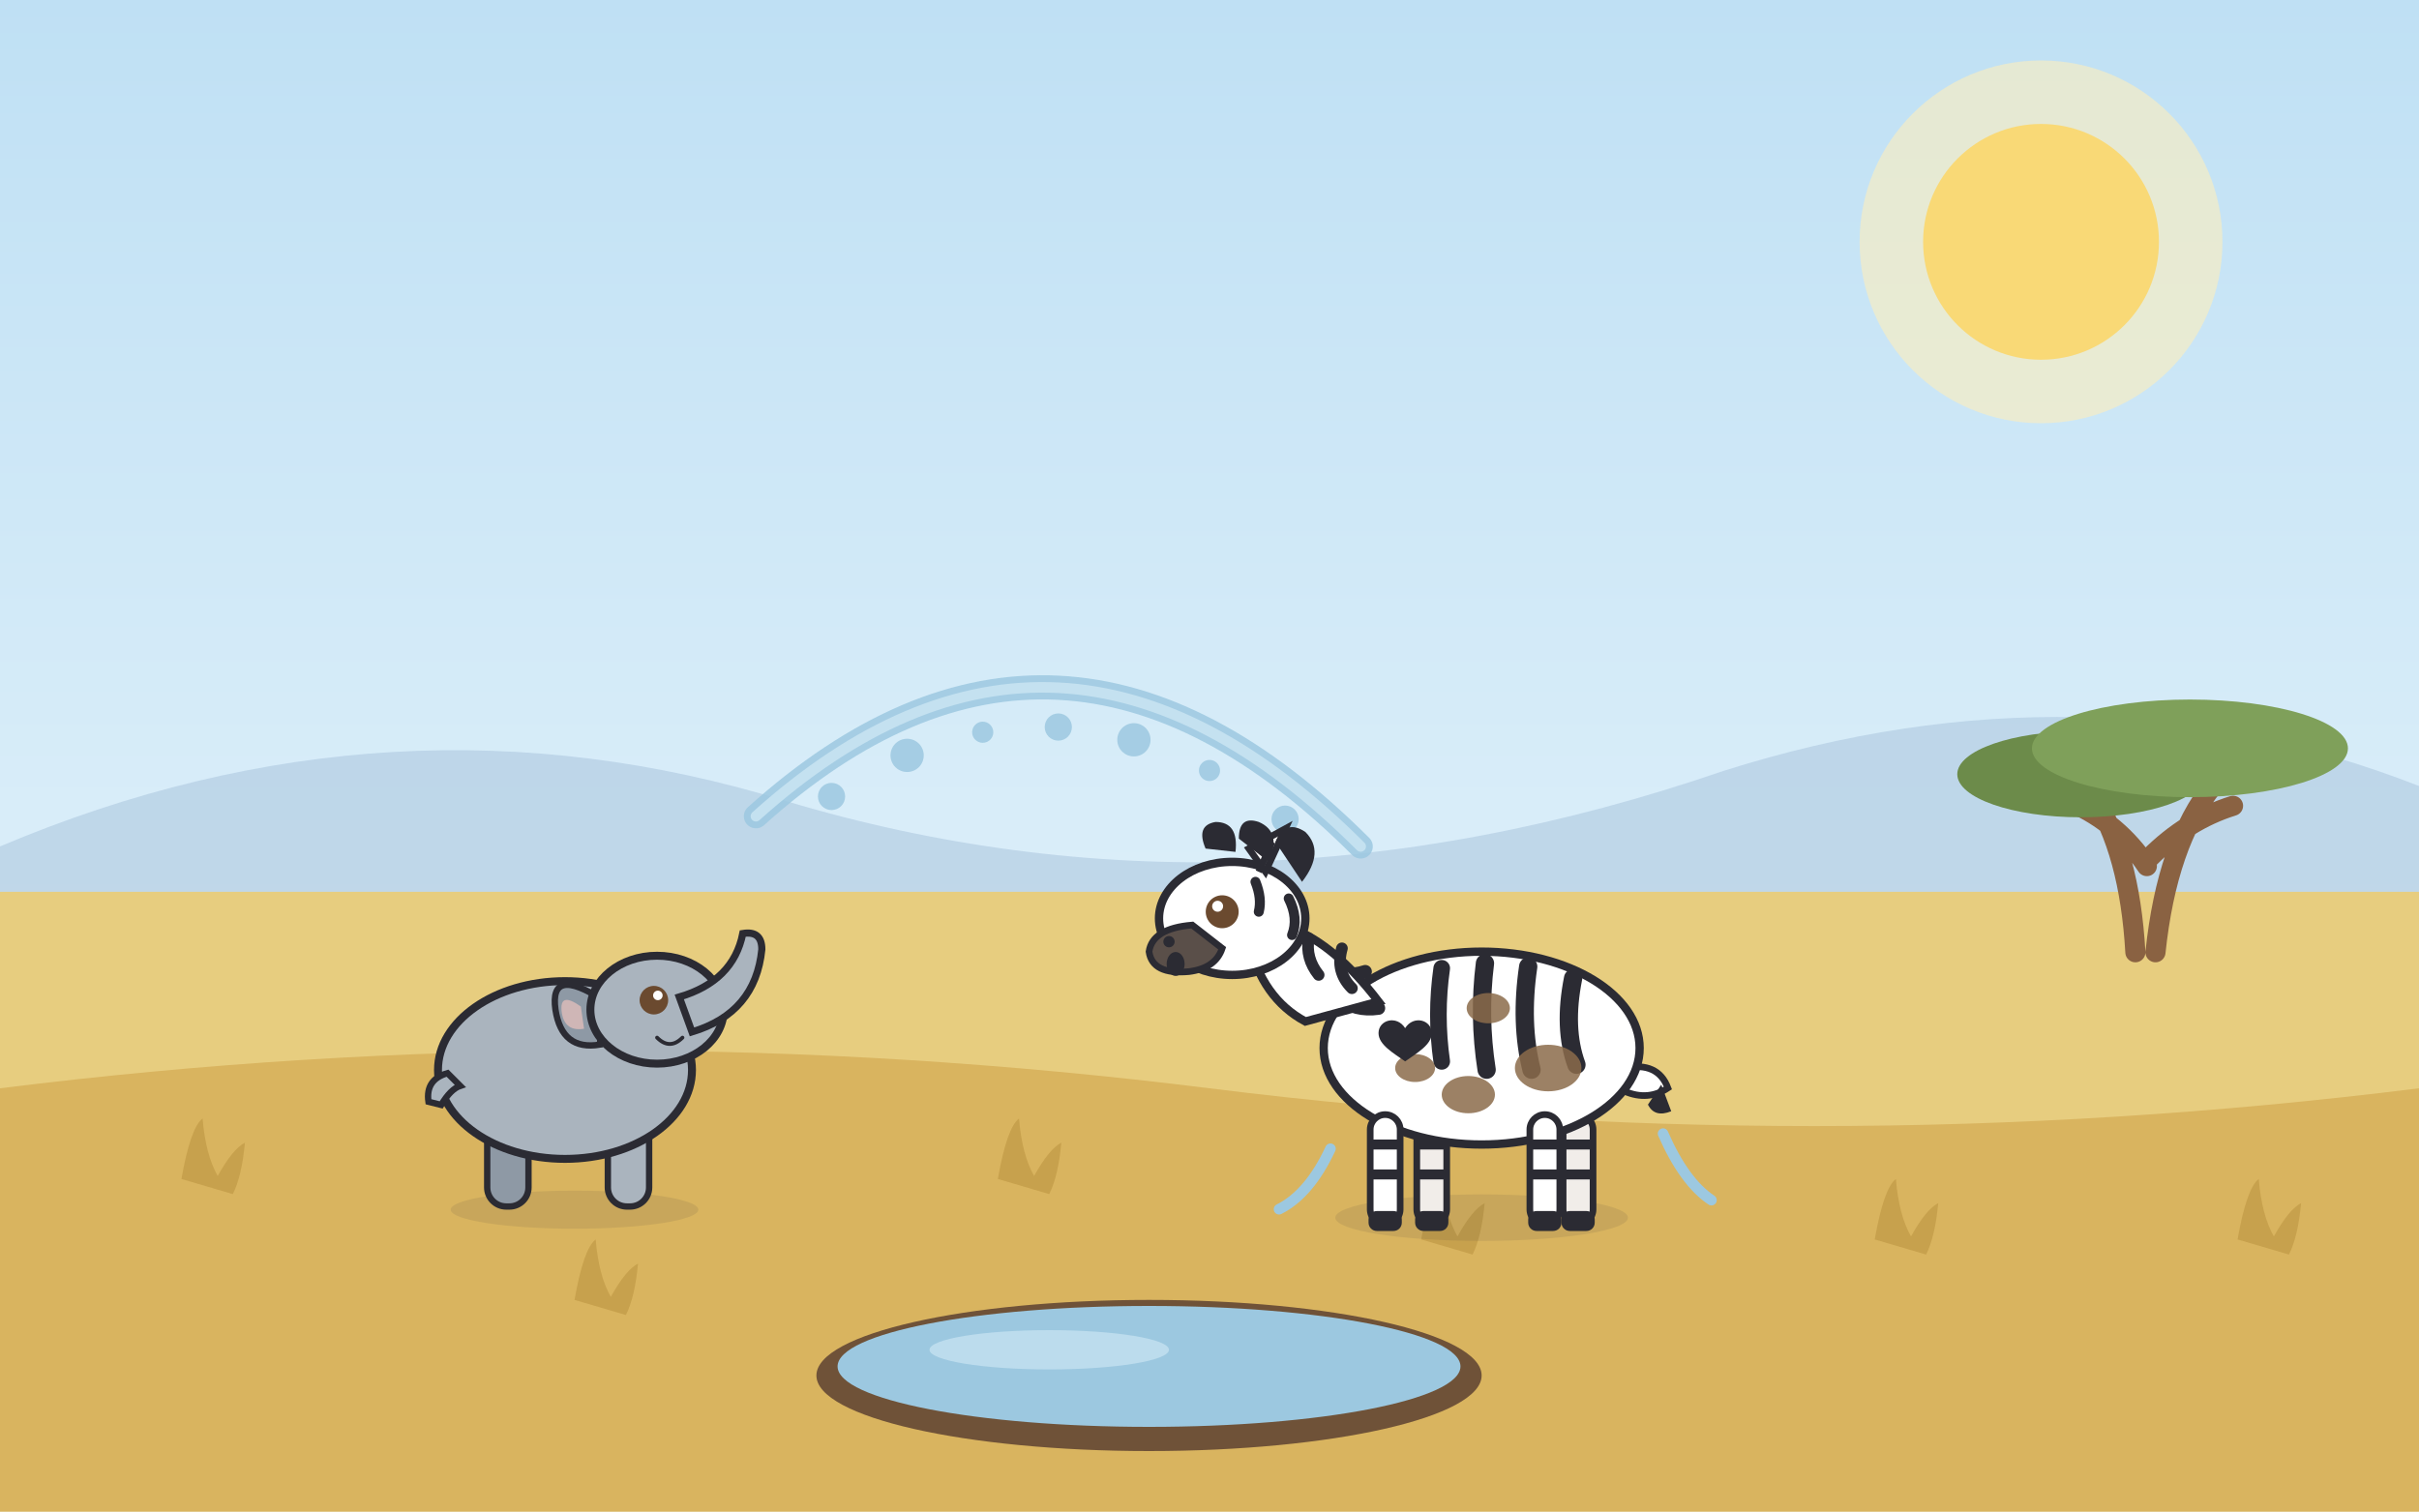
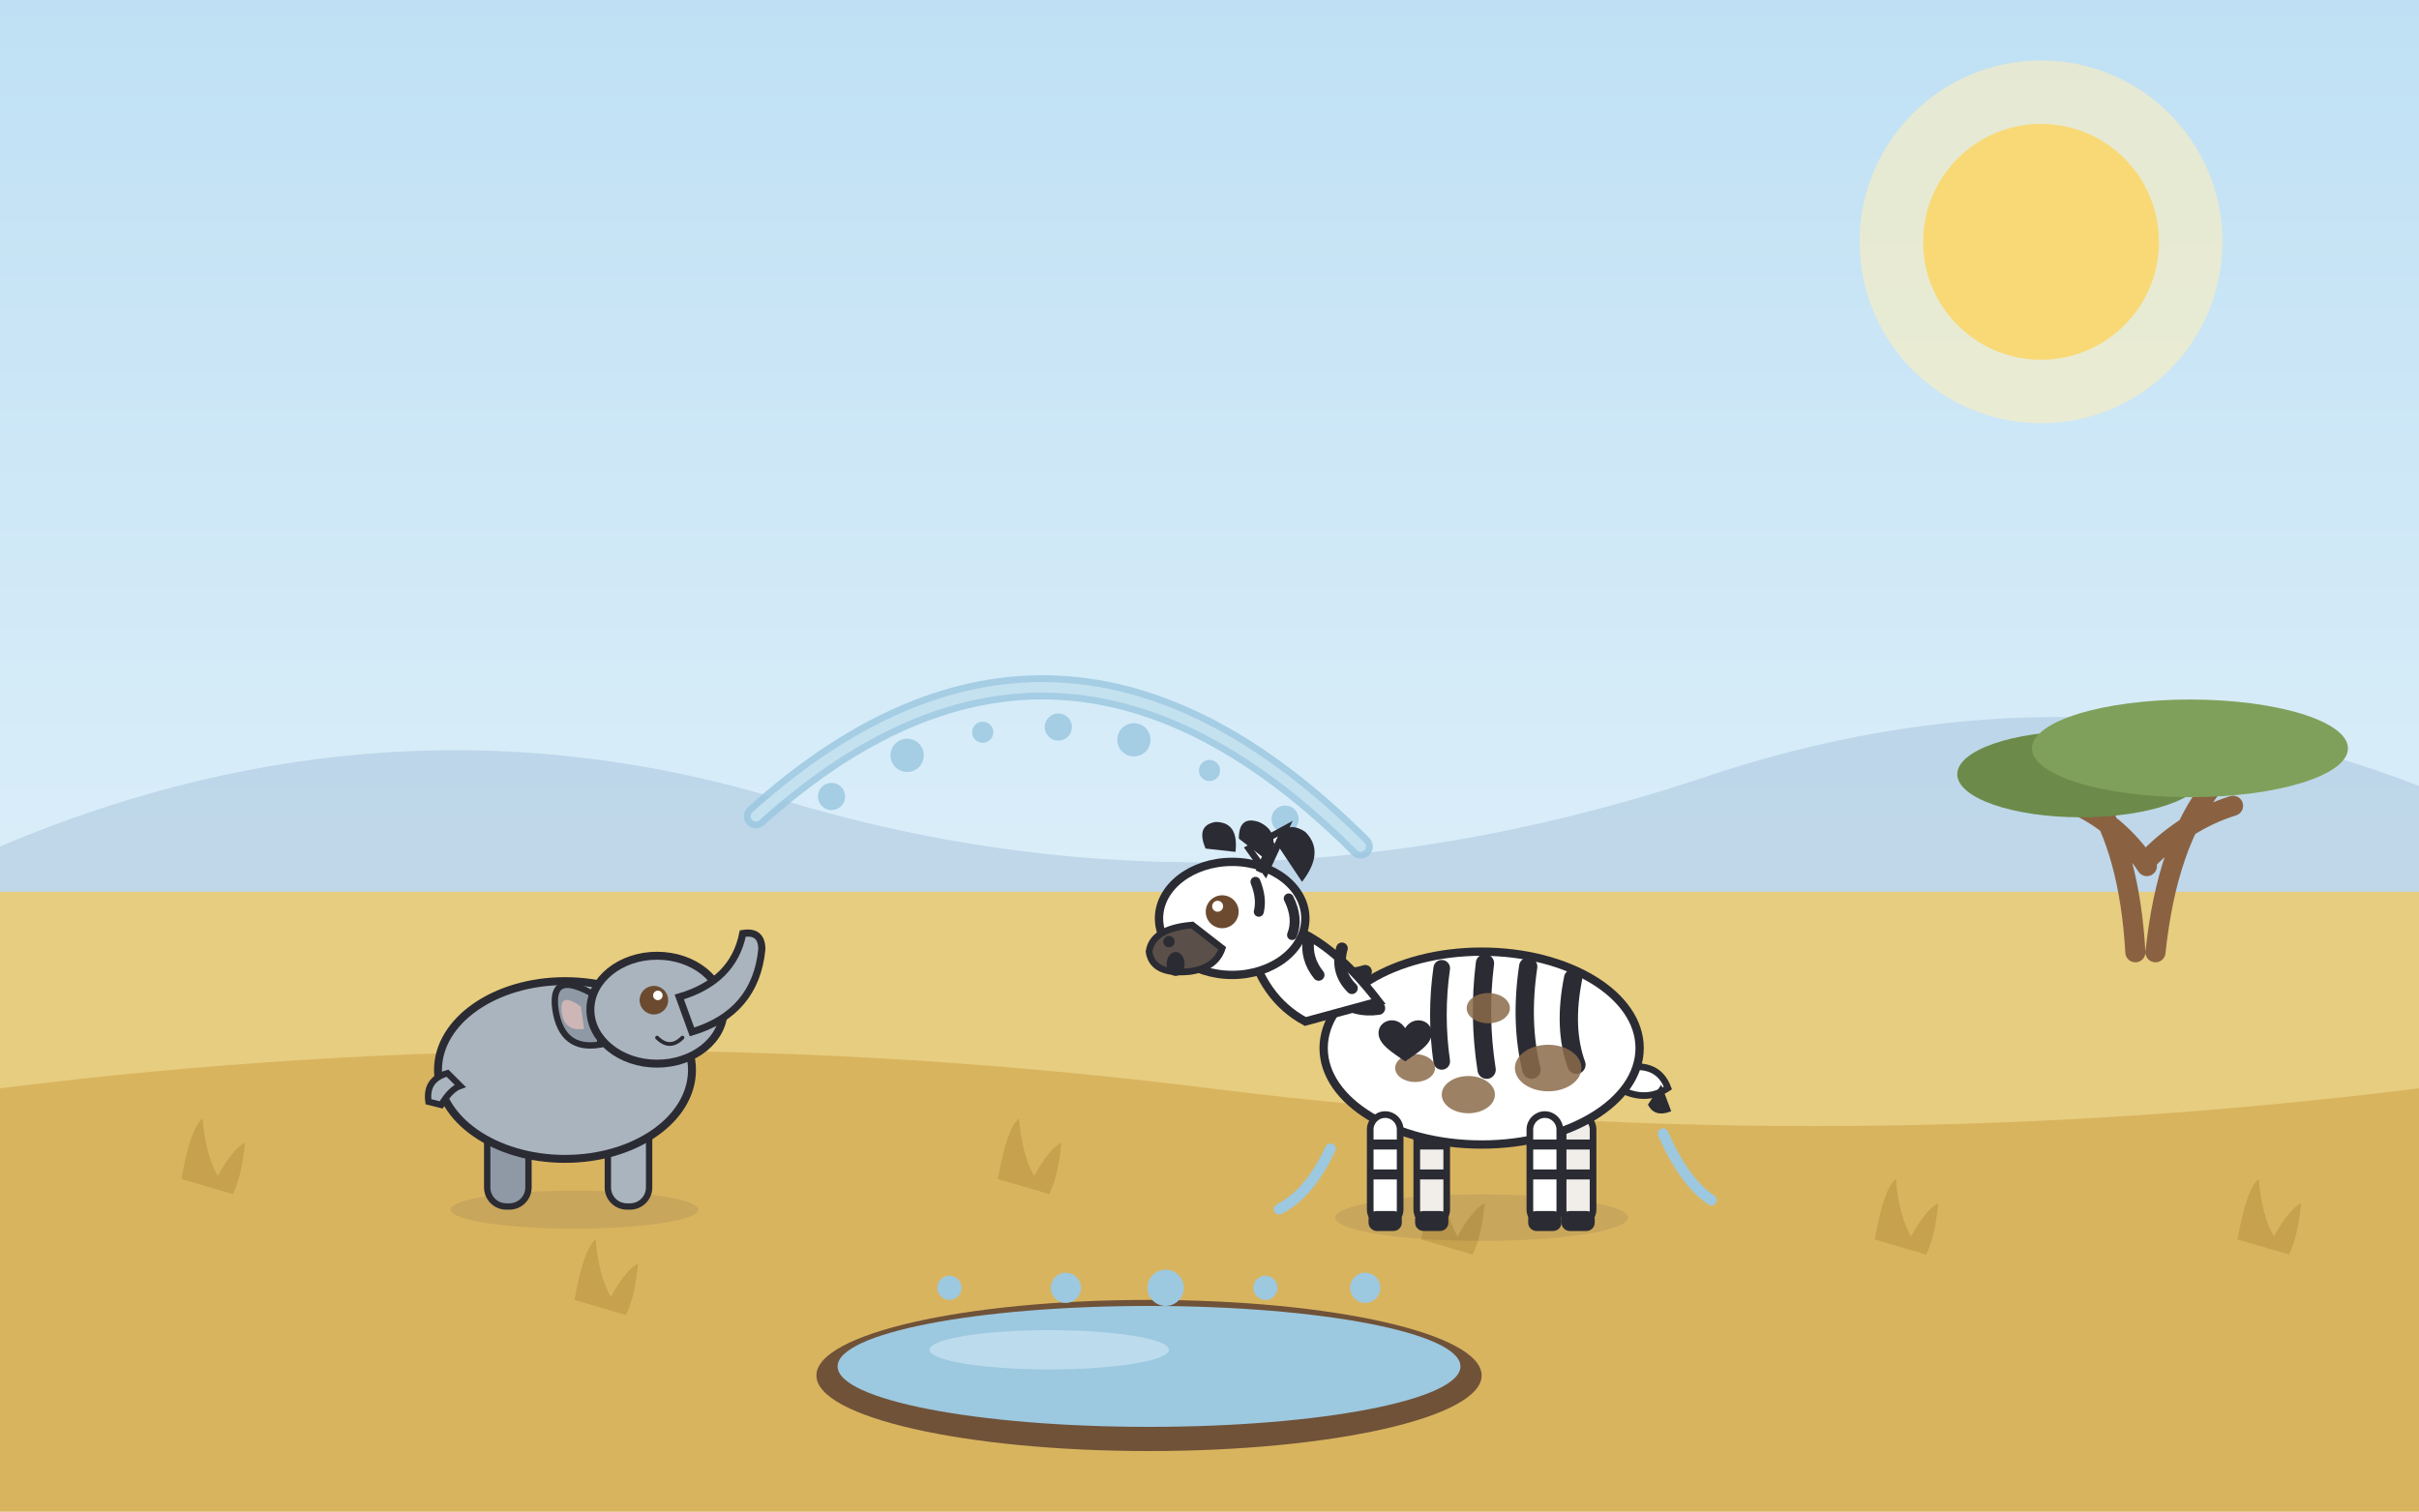
<svg xmlns="http://www.w3.org/2000/svg" viewBox="0 0 1600 1000" role="img">
  <style>
@media (prefers-reduced-motion: no-preference) {
  .anim-idle { animation: idle 3.8s ease-in-out infinite alternate; }
  @keyframes idle { from { transform: translateY(0); } to { transform: translateY(-6px); } }
  .anim-tail { transform-box: fill-box; transform-origin: 100% 20%; animation: tail 2.6s ease-in-out infinite alternate; }
  @keyframes tail { from { transform: rotate(-6deg); } to { transform: rotate(8deg); } }
  .anim-blink { transform-box: fill-box; transform-origin: center; animation: blink 5.2s infinite; }
  @keyframes blink { 0%, 93%, 100% { transform: scaleY(1); } 95%, 97% { transform: scaleY(0.12); } }
  .anim-glow { transform-box: fill-box; transform-origin: center; animation: glow 4.2s ease-in-out infinite alternate; }
  @keyframes glow { from { transform: scale(1); opacity: 0.5; } to { transform: scale(1.08); opacity: 0.75; } }
  .anim-shimmer { animation: shimmer 5s ease-in-out infinite alternate; }
  @keyframes shimmer { from { opacity: 0.62; } to { opacity: 0.92; } }
  .anim-grass { transform-box: fill-box; transform-origin: 50% 100%; animation: sway 3.2s ease-in-out infinite alternate; }
  .anim-canopy { transform-box: fill-box; transform-origin: 50% 100%; animation: sway 5.6s ease-in-out infinite alternate; }
  @keyframes sway { from { transform: rotate(-1.8deg); } to { transform: rotate(2.2deg); } }
  .anim-rain { animation: rainfall 1.15s linear infinite; }
  @keyframes rainfall { from { transform: translateY(-32px); opacity: 0.85; } 75% { opacity: 0.55; } to { transform: translateY(72px); opacity: 0; } }
  .anim-ripple { transform-box: fill-box; transform-origin: center; animation: ripple 3.4s ease-in-out infinite alternate; }
  @keyframes ripple { from { transform: scale(1); opacity: 0.8; } to { transform: scale(1.18); opacity: 0.55; } }
  .anim-drip { animation: drip 1s ease-in infinite; }
  @keyframes drip { from { transform: translateY(-12px); opacity: 0.95; } to { transform: translateY(28px); opacity: 0; } }
  .anim-flow { stroke-dasharray: 26 20; animation: flow 0.8s linear infinite; }
  @keyframes flow { from { stroke-dashoffset: 0; } to { stroke-dashoffset: -46; } }
  .anim-splash { transform-box: fill-box; transform-origin: 50% 100%; animation: splashPulse 1.7s ease-in-out infinite alternate; }
  @keyframes splashPulse { from { transform: scale(0.97); } to { transform: scale(1.05); } }
  .anim-strain { transform-box: fill-box; transform-origin: center; animation: strain 0.9s ease-in-out infinite alternate; }
  @keyframes strain { from { transform: translateX(-5px); } to { transform: translateX(4px); } }
  .anim-float { transform-box: fill-box; transform-origin: center; animation: floaty 2.6s ease-in-out infinite alternate; }
  @keyframes floaty { from { transform: translateY(0) scale(1); } to { transform: translateY(-12px) scale(1.08); } }
  .anim-wave { animation: wave 2.4s ease-in-out infinite; opacity: 0; }
  @keyframes wave { 0% { opacity: 0; } 30% { opacity: 0.9; } 60%, 100% { opacity: 0; } }
  .anim-cloud { animation: cloudDrift 9s ease-in-out infinite alternate; }
  @keyframes cloudDrift { from { transform: translateX(-18px); } to { transform: translateX(22px); } }
+   .tap-target { cursor: pointer; }
+   .tap-target.tap-play { transform-box: fill-box; transform-origin: 50% 85%; animation: tapWiggle 0.7s ease-in-out; }
+   .tap-target[data-tap="puddle"].tap-play { transform-origin: center; animation: tapSplash 0.85s ease-out; }
+   .tap-target[data-tap="sun"].tap-play { transform-origin: center; animation: tapPulse 0.6s ease-in-out; }
+   .tap-target[data-tap="tree"].tap-play { transform-origin: 50% 100%; animation: tapShake 0.7s ease-in-out; }
+   @keyframes tapWiggle { 0% { transform: rotate(0); } 25% { transform: rotate(-4deg) scale(1.03); } 55% { transform: rotate(3deg) scale(1.04); } 80% { transform: rotate(-1.5deg); } 100% { transform: rotate(0); } }
+   @keyframes tapSplash { 0% { transform: scale(1); } 40% { transform: scale(1.06, 0.94); } 70% { transform: scale(0.97, 1.03); } 100% { transform: scale(1); } }
+   @keyframes tapPulse { 0% { transform: scale(1); } 50% { transform: scale(1.12); } 100% { transform: scale(1); } }
+   @keyframes tapShake { 0% { transform: rotate(0); } 20% { transform: rotate(2.4deg); } 45% { transform: rotate(-2deg); } 70% { transform: rotate(1.2deg); } 100% { transform: rotate(0); } }
+   .tap-burst { opacity: 0; }
+   .tap-target.tap-play .tap-burst { opacity: 1; }
+   .tap-target.tap-play .tap-burst circle { animation: burstUp 0.6s ease-out forwards; }
+   @keyframes burstUp { from { transform: translateY(0); opacity: 0.95; } to { transform: translateY(-90px); opacity: 0; } }
}
</style>
  <defs>
    <linearGradient id="sky" x1="0" y1="0" x2="0" y2="1">
      <stop offset="0" stop-color="#bfe0f4" />
      <stop offset="1" stop-color="#eef8fd" />
    </linearGradient>
  </defs>
  <rect width="1600" height="1000" fill="url(#sky)" />
-   <circle class="anim-glow" cx="1350" cy="160" r="120" fill="#fdeebc" opacity="0.6" />
-   <circle cx="1350" cy="160" r="78" fill="#f9d976" />
+   <g class="tap-target" data-tap="sun">
+     <circle class="anim-glow" cx="1350" cy="160" r="120" fill="#fdeebc" opacity="0.6" />
+     <circle cx="1350" cy="160" r="78" fill="#f9d976" />
+   </g>
  <path d="M 0 560 q 260 -110 520 -30 q 300 90 620 -20 q 240 -76 460 10 L 1600 640 L 0 640 Z" fill="#a9c4dd" opacity="0.55" />
  <rect x="0" y="590" width="1600" height="410" fill="#e7cd7f" />
  <path d="M 0 720 q 400 -50 800 0 q 400 50 800 0 L 1600 1000 L 0 1000 Z" fill="#d9b45f" />
  <g class="anim-grass" style="animation-delay:1.00s">
    <path d="M 120 780 q 6 -34 14 -40 q 2 24 10 38 q 10 -18 18 -22 q -2 22 -8 34 z" fill="#c39c48" opacity="0.8" />
  </g>
  <g class="anim-grass" style="animation-delay:0.50s">
    <path d="M 380 860 q 6 -34 14 -40 q 2 24 10 38 q 10 -18 18 -22 q -2 22 -8 34 z" fill="#c39c48" opacity="0.8" />
  </g>
  <g class="anim-grass" style="animation-delay:2.50s">
    <path d="M 660 780 q 6 -34 14 -40 q 2 24 10 38 q 10 -18 18 -22 q -2 22 -8 34 z" fill="#c39c48" opacity="0.8" />
  </g>
  <g class="anim-grass" style="animation-delay:1.50s">
    <path d="M 940 820 q 6 -34 14 -40 q 2 24 10 38 q 10 -18 18 -22 q -2 22 -8 34 z" fill="#c39c48" opacity="0.8" />
  </g>
  <g class="anim-grass" style="animation-delay:0.00s">
    <path d="M 1240 820 q 6 -34 14 -40 q 2 24 10 38 q 10 -18 18 -22 q -2 22 -8 34 z" fill="#c39c48" opacity="0.8" />
  </g>
  <g class="anim-grass" style="animation-delay:0.00s">
    <path d="M 1480 820 q 6 -34 14 -40 q 2 24 10 38 q 10 -18 18 -22 q -2 22 -8 34 z" fill="#c39c48" opacity="0.8" />
  </g>
  <g transform="translate(1420 630) scale(0.95)">
-     <path d="M -8 0 q -4 -70 -30 -110 M 6 0 q 8 -76 40 -116 M 0 -60 q -20 -30 -52 -44 M 2 -66 q 26 -26 58 -36" stroke="#8a6242" stroke-width="14" fill="none" stroke-linecap="round" />
-     <g class="anim-canopy" style="animation-delay:1.67s">
-       <ellipse cx="-46" cy="-124" rx="86" ry="30" fill="#6c8b4a" />
-       <ellipse cx="30" cy="-142" rx="110" ry="34" fill="#7fa05a" />
-     </g>
-   </g>
-   <ellipse cx="760" cy="910" rx="220" ry="50" fill="#6f5238" />
-   <ellipse cx="760" cy="904" rx="206" ry="40" fill="#9cc8e0" />
-   <ellipse class="anim-ripple" style="animation-delay:1.52s" cx="694" cy="893" rx="79.2" ry="13" fill="#c4e1f0" opacity="0.8" />
+     <g class="tap-target" data-tap="tree">
+       <path d="M -8 0 q -4 -70 -30 -110 M 6 0 q 8 -76 40 -116 M 0 -60 q -20 -30 -52 -44 M 2 -66 q 26 -26 58 -36" stroke="#8a6242" stroke-width="14" fill="none" stroke-linecap="round" />
+       <g class="anim-canopy" style="animation-delay:1.67s">
+         <ellipse cx="-46" cy="-124" rx="86" ry="30" fill="#6c8b4a" />
+         <ellipse cx="30" cy="-142" rx="110" ry="34" fill="#7fa05a" />
+       </g>
+     </g>
+   </g>
+   <g class="tap-target" data-tap="puddle">
+     <ellipse cx="760" cy="910" rx="220" ry="50" fill="#6f5238" />
+     <ellipse cx="760" cy="904" rx="206" ry="40" fill="#9cc8e0" />
+     <ellipse class="anim-ripple" style="animation-delay:1.52s" cx="694" cy="893" rx="79.2" ry="13" fill="#c4e1f0" opacity="0.8" />
+     <g class="tap-burst">
+       <circle cx="628" cy="852" r="8" fill="#9cc8e0" style="animation-delay:0.00s" />
+       <circle cx="705" cy="852" r="10" fill="#9cc8e0" style="animation-delay:0.04s" />
+       <circle cx="771" cy="852" r="12" fill="#9cc8e0" style="animation-delay:0.08s" />
+       <circle cx="837" cy="852" r="8" fill="#9cc8e0" style="animation-delay:0.12s" />
+       <circle cx="903" cy="852" r="10" fill="#9cc8e0" style="animation-delay:0.16s" />
+     </g>
+   </g>
  <g transform="translate(380 710) scale(1.05 1.05)">
    <ellipse cx="0" cy="86" rx="78" ry="12" fill="#2b2b33" opacity="0.10" />
-     <g class="anim-idle" style="animation-delay:0.83s">
-       <g transform="translate(-42 28) rotate(0)">
-         <rect x="-13" y="0" width="26" height="56" rx="12" fill="#8e99a5" stroke="#2b2b33" stroke-width="4" />
+     <g class="tap-target" data-tap="elephant">
+       <g class="anim-idle" style="animation-delay:0.83s">
+         <g transform="translate(-42 28) rotate(0)">
+           <rect x="-13" y="0" width="26" height="56" rx="12" fill="#8e99a5" stroke="#2b2b33" stroke-width="4" />
+         </g>
+         <g transform="translate(34 28) rotate(0)">
+           <rect x="-13" y="0" width="26" height="56" rx="12" fill="#aab4be" stroke="#2b2b33" stroke-width="4" />
+         </g>
+         <ellipse cx="-6" cy="-2" rx="80" ry="56" fill="#aab4be" stroke="#2b2b33" stroke-width="5" />
+         <g class="anim-tail" style="animation-delay:0.83s">
+           <path d="M -80 0 q -14 4 -12 18 l 8 2 q 6 -10 12 -12 z" fill="#aab4be" stroke="#2b2b33" stroke-width="4" />
+         </g>
+         <g transform="translate(44 -40)">
+           <path d="M -26 -6 q -34 -22 -30 6 q 4 26 28 22 z" fill="#8e99a5" stroke="#2b2b33" stroke-width="4" />
+           <path d="M -40 -2 q -14 -10 -12 4 q 2 12 14 10 z" fill="#cfb6b6" />
+           <ellipse cx="8" cy="0" rx="42" ry="34" fill="#aab4be" stroke="#2b2b33" stroke-width="5" />
+           <g transform="translate(6 -6)">
+             <g class="anim-blink">
+               <circle cx="0" cy="0" r="9" fill="#6b4a2f" />
+               <circle cx="2.5" cy="-3" r="3" fill="#fff" />
+             </g>
+           </g>
+           <g transform="translate(16 16)">
+             <path d="M -8 1.6 q 8 8 16 0" stroke="#2b2b33" stroke-width="2.4" fill="none" stroke-linecap="round" />
+           </g>
+         </g>
+         <path d="M 74 -26 q 40 -12 44 -52 q 0 -12 -12 -10 q -6 30 -40 40 z" fill="#aab4be" stroke="#2b2b33" stroke-width="4.5" />
      </g>
-       <g transform="translate(34 28) rotate(0)">
-         <rect x="-13" y="0" width="26" height="56" rx="12" fill="#aab4be" stroke="#2b2b33" stroke-width="4" />
-       </g>
-       <ellipse cx="-6" cy="-2" rx="80" ry="56" fill="#aab4be" stroke="#2b2b33" stroke-width="5" />
-       <g class="anim-tail" style="animation-delay:0.83s">
-         <path d="M -80 0 q -14 4 -12 18 l 8 2 q 6 -10 12 -12 z" fill="#aab4be" stroke="#2b2b33" stroke-width="4" />
-       </g>
-       <g transform="translate(44 -40)">
-         <path d="M -26 -6 q -34 -22 -30 6 q 4 26 28 22 z" fill="#8e99a5" stroke="#2b2b33" stroke-width="4" />
-         <path d="M -40 -2 q -14 -10 -12 4 q 2 12 14 10 z" fill="#cfb6b6" />
-         <ellipse cx="8" cy="0" rx="42" ry="34" fill="#aab4be" stroke="#2b2b33" stroke-width="5" />
-         <g transform="translate(6 -6)">
-           <g class="anim-blink">
-             <circle cx="0" cy="0" r="9" fill="#6b4a2f" />
-             <circle cx="2.5" cy="-3" r="3" fill="#fff" />
-           </g>
-         </g>
-         <g transform="translate(16 16)">
-           <path d="M -8 1.6 q 8 8 16 0" stroke="#2b2b33" stroke-width="2.4" fill="none" stroke-linecap="round" />
-         </g>
-       </g>
-       <path d="M 74 -26 q 40 -12 44 -52 q 0 -12 -12 -10 q -6 30 -40 40 z" fill="#aab4be" stroke="#2b2b33" stroke-width="4.5" />
    </g>
  </g>
  <path d="M 500 540 Q 700 360 900 560" stroke="#9cc8e0" stroke-width="16" fill="none" stroke-linecap="round" opacity="0.85" />
  <path class="anim-flow" d="M 500 540 Q 700 360 900 560" stroke="#c4e1f0" stroke-width="7" fill="none" stroke-linecap="round" />
  <circle class="anim-drip" style="animation-delay:0.11s" cx="550" cy="526.938" r="9" fill="#9cc8e0" opacity="0.85" />
  <circle class="anim-drip" style="animation-delay:0.23s" cx="600" cy="499.75" r="11" fill="#9cc8e0" opacity="0.85" />
  <circle class="anim-drip" style="animation-delay:0.34s" cx="650" cy="484.438" r="7" fill="#9cc8e0" opacity="0.85" />
  <circle class="anim-drip" style="animation-delay:0.45s" cx="700" cy="481" r="9" fill="#9cc8e0" opacity="0.85" />
  <circle class="anim-drip" style="animation-delay:0.56s" cx="750" cy="489.438" r="11" fill="#9cc8e0" opacity="0.85" />
  <circle class="anim-drip" style="animation-delay:0.68s" cx="800" cy="509.75" r="7" fill="#9cc8e0" opacity="0.85" />
  <circle class="anim-drip" style="animation-delay:0.79s" cx="850" cy="541.938" r="9" fill="#9cc8e0" opacity="0.85" />
  <g transform="translate(980 700) scale(-1.1 1.1) rotate(0)">
    <ellipse cx="0" cy="96" rx="88" ry="14" fill="#2b2b33" opacity="0.10" />
-     <g class="anim-idle" style="animation-delay:0.00s">
-       <g transform="translate(-58 34) rotate(0)">
-         <rect x="-9" y="0" width="18" height="66" rx="9" fill="#f1ede9" stroke="#2b2b33" stroke-width="4" />
-         <path d="M -9 18 h 18 M -9 36 h 18" stroke="#2b2b33" stroke-width="6" />
-         <rect x="-10" y="58" width="20" height="12" rx="5" fill="#2b2b33" />
-       </g>
-       <g transform="translate(30 34) rotate(0)">
-         <rect x="-9" y="0" width="18" height="66" rx="9" fill="#f1ede9" stroke="#2b2b33" stroke-width="4" />
-         <path d="M -9 18 h 18 M -9 36 h 18" stroke="#2b2b33" stroke-width="6" />
-         <rect x="-10" y="58" width="20" height="12" rx="5" fill="#2b2b33" />
-       </g>
-       <g class="anim-tail" style="animation-delay:0.00s">
-         <path d="M -86 6 q -20 -4 -26 12 q 12 8 26 2" fill="#ffffff" stroke="#2b2b33" stroke-width="4" />
-         <path d="M -108 16 l -6 16 q 10 4 14 -4 z" fill="#2b2b33" />
-       </g>
-       <ellipse cx="0" cy="-6" rx="95" ry="58" fill="#ffffff" stroke="#2b2b33" stroke-width="5" />
-       <path d="M -55 -48 q 6 30 -2 52" stroke="#2b2b33" stroke-width="11" fill="none" stroke-linecap="round" />
-       <path d="M -28 -55 q 5 34 -2 62" stroke="#2b2b33" stroke-width="11" fill="none" stroke-linecap="round" />
-       <path d="M -2 -57 q 4 32 -1 64" stroke="#2b2b33" stroke-width="11" fill="none" stroke-linecap="round" />
-       <path d="M 24 -54 q 4 28 0 56" stroke="#2b2b33" stroke-width="10" fill="none" stroke-linecap="round" />
-       <path d="M 62 -30 q 14 2 24 -6" stroke="#2b2b33" stroke-width="8" fill="none" stroke-linecap="round" />
-       <path d="M 70 -52 q 12 4 22 -2" stroke="#2b2b33" stroke-width="8" fill="none" stroke-linecap="round" />
-       <ellipse cx="-40" cy="6" rx="20" ry="14" fill="#8b6b4a" opacity="0.85" />
-       <ellipse cx="8" cy="22" rx="16" ry="11.2" fill="#8b6b4a" opacity="0.85" />
-       <ellipse cx="-4" cy="-30" rx="13" ry="9.1" fill="#8b6b4a" opacity="0.85" />
-       <ellipse cx="40" cy="6" rx="12" ry="8.4" fill="#8b6b4a" opacity="0.85" />
-       <path d="M 46 -18 c -5 -8 -16 -5 -16 3 c 0 7 9 12 16 17 c 7 -5 16 -10 16 -17 c 0 -8 -11 -11 -16 -3 z" fill="#2b2b33" />
-       <g transform="translate(-38 34) rotate(0)">
-         <rect x="-9" y="0" width="18" height="66" rx="9" fill="#ffffff" stroke="#2b2b33" stroke-width="4" />
-         <path d="M -9 18 h 18 M -9 36 h 18" stroke="#2b2b33" stroke-width="6" />
-         <rect x="-10" y="58" width="20" height="12" rx="5" fill="#2b2b33" />
-       </g>
-       <g transform="translate(58 34) rotate(0)">
-         <rect x="-9" y="0" width="18" height="66" rx="9" fill="#ffffff" stroke="#2b2b33" stroke-width="4" />
-         <path d="M -9 18 h 18 M -9 36 h 18" stroke="#2b2b33" stroke-width="6" />
-         <rect x="-10" y="58" width="20" height="12" rx="5" fill="#2b2b33" />
-       </g>
-       <path d="M 62 -34 q 26 -34 52 -44 l 26 8 q -8 34 -34 48 z" fill="#ffffff" stroke="#2b2b33" stroke-width="5" />
-       <path d="M 84 -66 q 4 14 -6 24 M 104 -72 q 2 12 -6 22" stroke="#2b2b33" stroke-width="7" fill="none" stroke-linecap="round" />
-       <g transform="translate(150 -84)">
-         <ellipse cx="0" cy="0" rx="44" ry="34" fill="#ffffff" stroke="#2b2b33" stroke-width="5" />
-         <path d="M 24 4 q 24 2 26 16 q -2 14 -24 12 q -16 -2 -20 -14 z" fill="#5a4f49" stroke="#2b2b33" stroke-width="4" />
-         <circle cx="38" cy="14" r="3.4" fill="#2b2b33" />
-         <g transform="translate(34 22)">
-           <ellipse cx="0" cy="5.4" rx="5.4" ry="7.2" fill="#2b2b33" />
-         </g>
-         <path d="M -20 -28 l -12 -26 l 22 12 z" fill="#ffffff" stroke="#2b2b33" stroke-width="4" />
-         <path d="M -24 -46 l 8 18" stroke="#2b2b33" stroke-width="4" />
-         <path d="M -34 -12 q -6 12 -2 22 M -14 -22 q -4 10 -2 18" stroke="#2b2b33" stroke-width="6" fill="none" stroke-linecap="round" />
-         <g transform="translate(6 -4)">
-           <g class="anim-blink">
-             <circle cx="0" cy="0" r="9.9" fill="#6b4a2f" />
-             <circle cx="2.75" cy="-3.3" r="3.3" fill="#fff" />
-           </g>
-         </g>
-         <path d="M -42 -22 q -14 -18 -2 -30 q 12 -8 18 6 M -22 -34 q -8 -18 6 -24 q 12 -4 12 10 M -2 -40 q -2 -18 12 -18 q 12 2 6 16" fill="#2b2b33" />
+     <g class="tap-target" data-tap="zebra">
+       <g class="anim-idle" style="animation-delay:0.00s">
+         <g transform="translate(-58 34) rotate(0)">
+           <rect x="-9" y="0" width="18" height="66" rx="9" fill="#f1ede9" stroke="#2b2b33" stroke-width="4" />
+           <path d="M -9 18 h 18 M -9 36 h 18" stroke="#2b2b33" stroke-width="6" />
+           <rect x="-10" y="58" width="20" height="12" rx="5" fill="#2b2b33" />
+         </g>
+         <g transform="translate(30 34) rotate(0)">
+           <rect x="-9" y="0" width="18" height="66" rx="9" fill="#f1ede9" stroke="#2b2b33" stroke-width="4" />
+           <path d="M -9 18 h 18 M -9 36 h 18" stroke="#2b2b33" stroke-width="6" />
+           <rect x="-10" y="58" width="20" height="12" rx="5" fill="#2b2b33" />
+         </g>
+         <g class="anim-tail" style="animation-delay:0.00s">
+           <path d="M -86 6 q -20 -4 -26 12 q 12 8 26 2" fill="#ffffff" stroke="#2b2b33" stroke-width="4" />
+           <path d="M -108 16 l -6 16 q 10 4 14 -4 z" fill="#2b2b33" />
+         </g>
+         <ellipse cx="0" cy="-6" rx="95" ry="58" fill="#ffffff" stroke="#2b2b33" stroke-width="5" />
+         <path d="M -55 -48 q 6 30 -2 52" stroke="#2b2b33" stroke-width="11" fill="none" stroke-linecap="round" />
+         <path d="M -28 -55 q 5 34 -2 62" stroke="#2b2b33" stroke-width="11" fill="none" stroke-linecap="round" />
+         <path d="M -2 -57 q 4 32 -1 64" stroke="#2b2b33" stroke-width="11" fill="none" stroke-linecap="round" />
+         <path d="M 24 -54 q 4 28 0 56" stroke="#2b2b33" stroke-width="10" fill="none" stroke-linecap="round" />
+         <path d="M 62 -30 q 14 2 24 -6" stroke="#2b2b33" stroke-width="8" fill="none" stroke-linecap="round" />
+         <path d="M 70 -52 q 12 4 22 -2" stroke="#2b2b33" stroke-width="8" fill="none" stroke-linecap="round" />
+         <ellipse cx="-40" cy="6" rx="20" ry="14" fill="#8b6b4a" opacity="0.85" />
+         <ellipse cx="8" cy="22" rx="16" ry="11.2" fill="#8b6b4a" opacity="0.85" />
+         <ellipse cx="-4" cy="-30" rx="13" ry="9.1" fill="#8b6b4a" opacity="0.85" />
+         <ellipse cx="40" cy="6" rx="12" ry="8.4" fill="#8b6b4a" opacity="0.85" />
+         <path d="M 46 -18 c -5 -8 -16 -5 -16 3 c 0 7 9 12 16 17 c 7 -5 16 -10 16 -17 c 0 -8 -11 -11 -16 -3 z" fill="#2b2b33" />
+         <g transform="translate(-38 34) rotate(0)">
+           <rect x="-9" y="0" width="18" height="66" rx="9" fill="#ffffff" stroke="#2b2b33" stroke-width="4" />
+           <path d="M -9 18 h 18 M -9 36 h 18" stroke="#2b2b33" stroke-width="6" />
+           <rect x="-10" y="58" width="20" height="12" rx="5" fill="#2b2b33" />
+         </g>
+         <g transform="translate(58 34) rotate(0)">
+           <rect x="-9" y="0" width="18" height="66" rx="9" fill="#ffffff" stroke="#2b2b33" stroke-width="4" />
+           <path d="M -9 18 h 18 M -9 36 h 18" stroke="#2b2b33" stroke-width="6" />
+           <rect x="-10" y="58" width="20" height="12" rx="5" fill="#2b2b33" />
+         </g>
+         <path d="M 62 -34 q 26 -34 52 -44 l 26 8 q -8 34 -34 48 z" fill="#ffffff" stroke="#2b2b33" stroke-width="5" />
+         <path d="M 84 -66 q 4 14 -6 24 M 104 -72 q 2 12 -6 22" stroke="#2b2b33" stroke-width="7" fill="none" stroke-linecap="round" />
+         <g transform="translate(150 -84)">
+           <ellipse cx="0" cy="0" rx="44" ry="34" fill="#ffffff" stroke="#2b2b33" stroke-width="5" />
+           <path d="M 24 4 q 24 2 26 16 q -2 14 -24 12 q -16 -2 -20 -14 z" fill="#5a4f49" stroke="#2b2b33" stroke-width="4" />
+           <circle cx="38" cy="14" r="3.4" fill="#2b2b33" />
+           <g transform="translate(34 22)">
+             <ellipse cx="0" cy="5.4" rx="5.4" ry="7.2" fill="#2b2b33" />
+           </g>
+           <path d="M -20 -28 l -12 -26 l 22 12 z" fill="#ffffff" stroke="#2b2b33" stroke-width="4" />
+           <path d="M -24 -46 l 8 18" stroke="#2b2b33" stroke-width="4" />
+           <path d="M -34 -12 q -6 12 -2 22 M -14 -22 q -4 10 -2 18" stroke="#2b2b33" stroke-width="6" fill="none" stroke-linecap="round" />
+           <g transform="translate(6 -4)">
+             <g class="anim-blink">
+               <circle cx="0" cy="0" r="9.9" fill="#6b4a2f" />
+               <circle cx="2.75" cy="-3.3" r="3.3" fill="#fff" />
+             </g>
+           </g>
+           <path d="M -42 -22 q -14 -18 -2 -30 q 12 -8 18 6 M -22 -34 q -8 -18 6 -24 q 12 -4 12 10 M -2 -40 q -2 -18 12 -18 q 12 2 6 16" fill="#2b2b33" />
+         </g>
      </g>
    </g>
  </g>
  <g stroke="#9cc8e0" stroke-width="7" fill="none" stroke-linecap="round">
    <path d="M 880 760 q -14 30 -34 40" />
    <path d="M 1100 750 q 14 32 32 44" />
  </g>
</svg>
